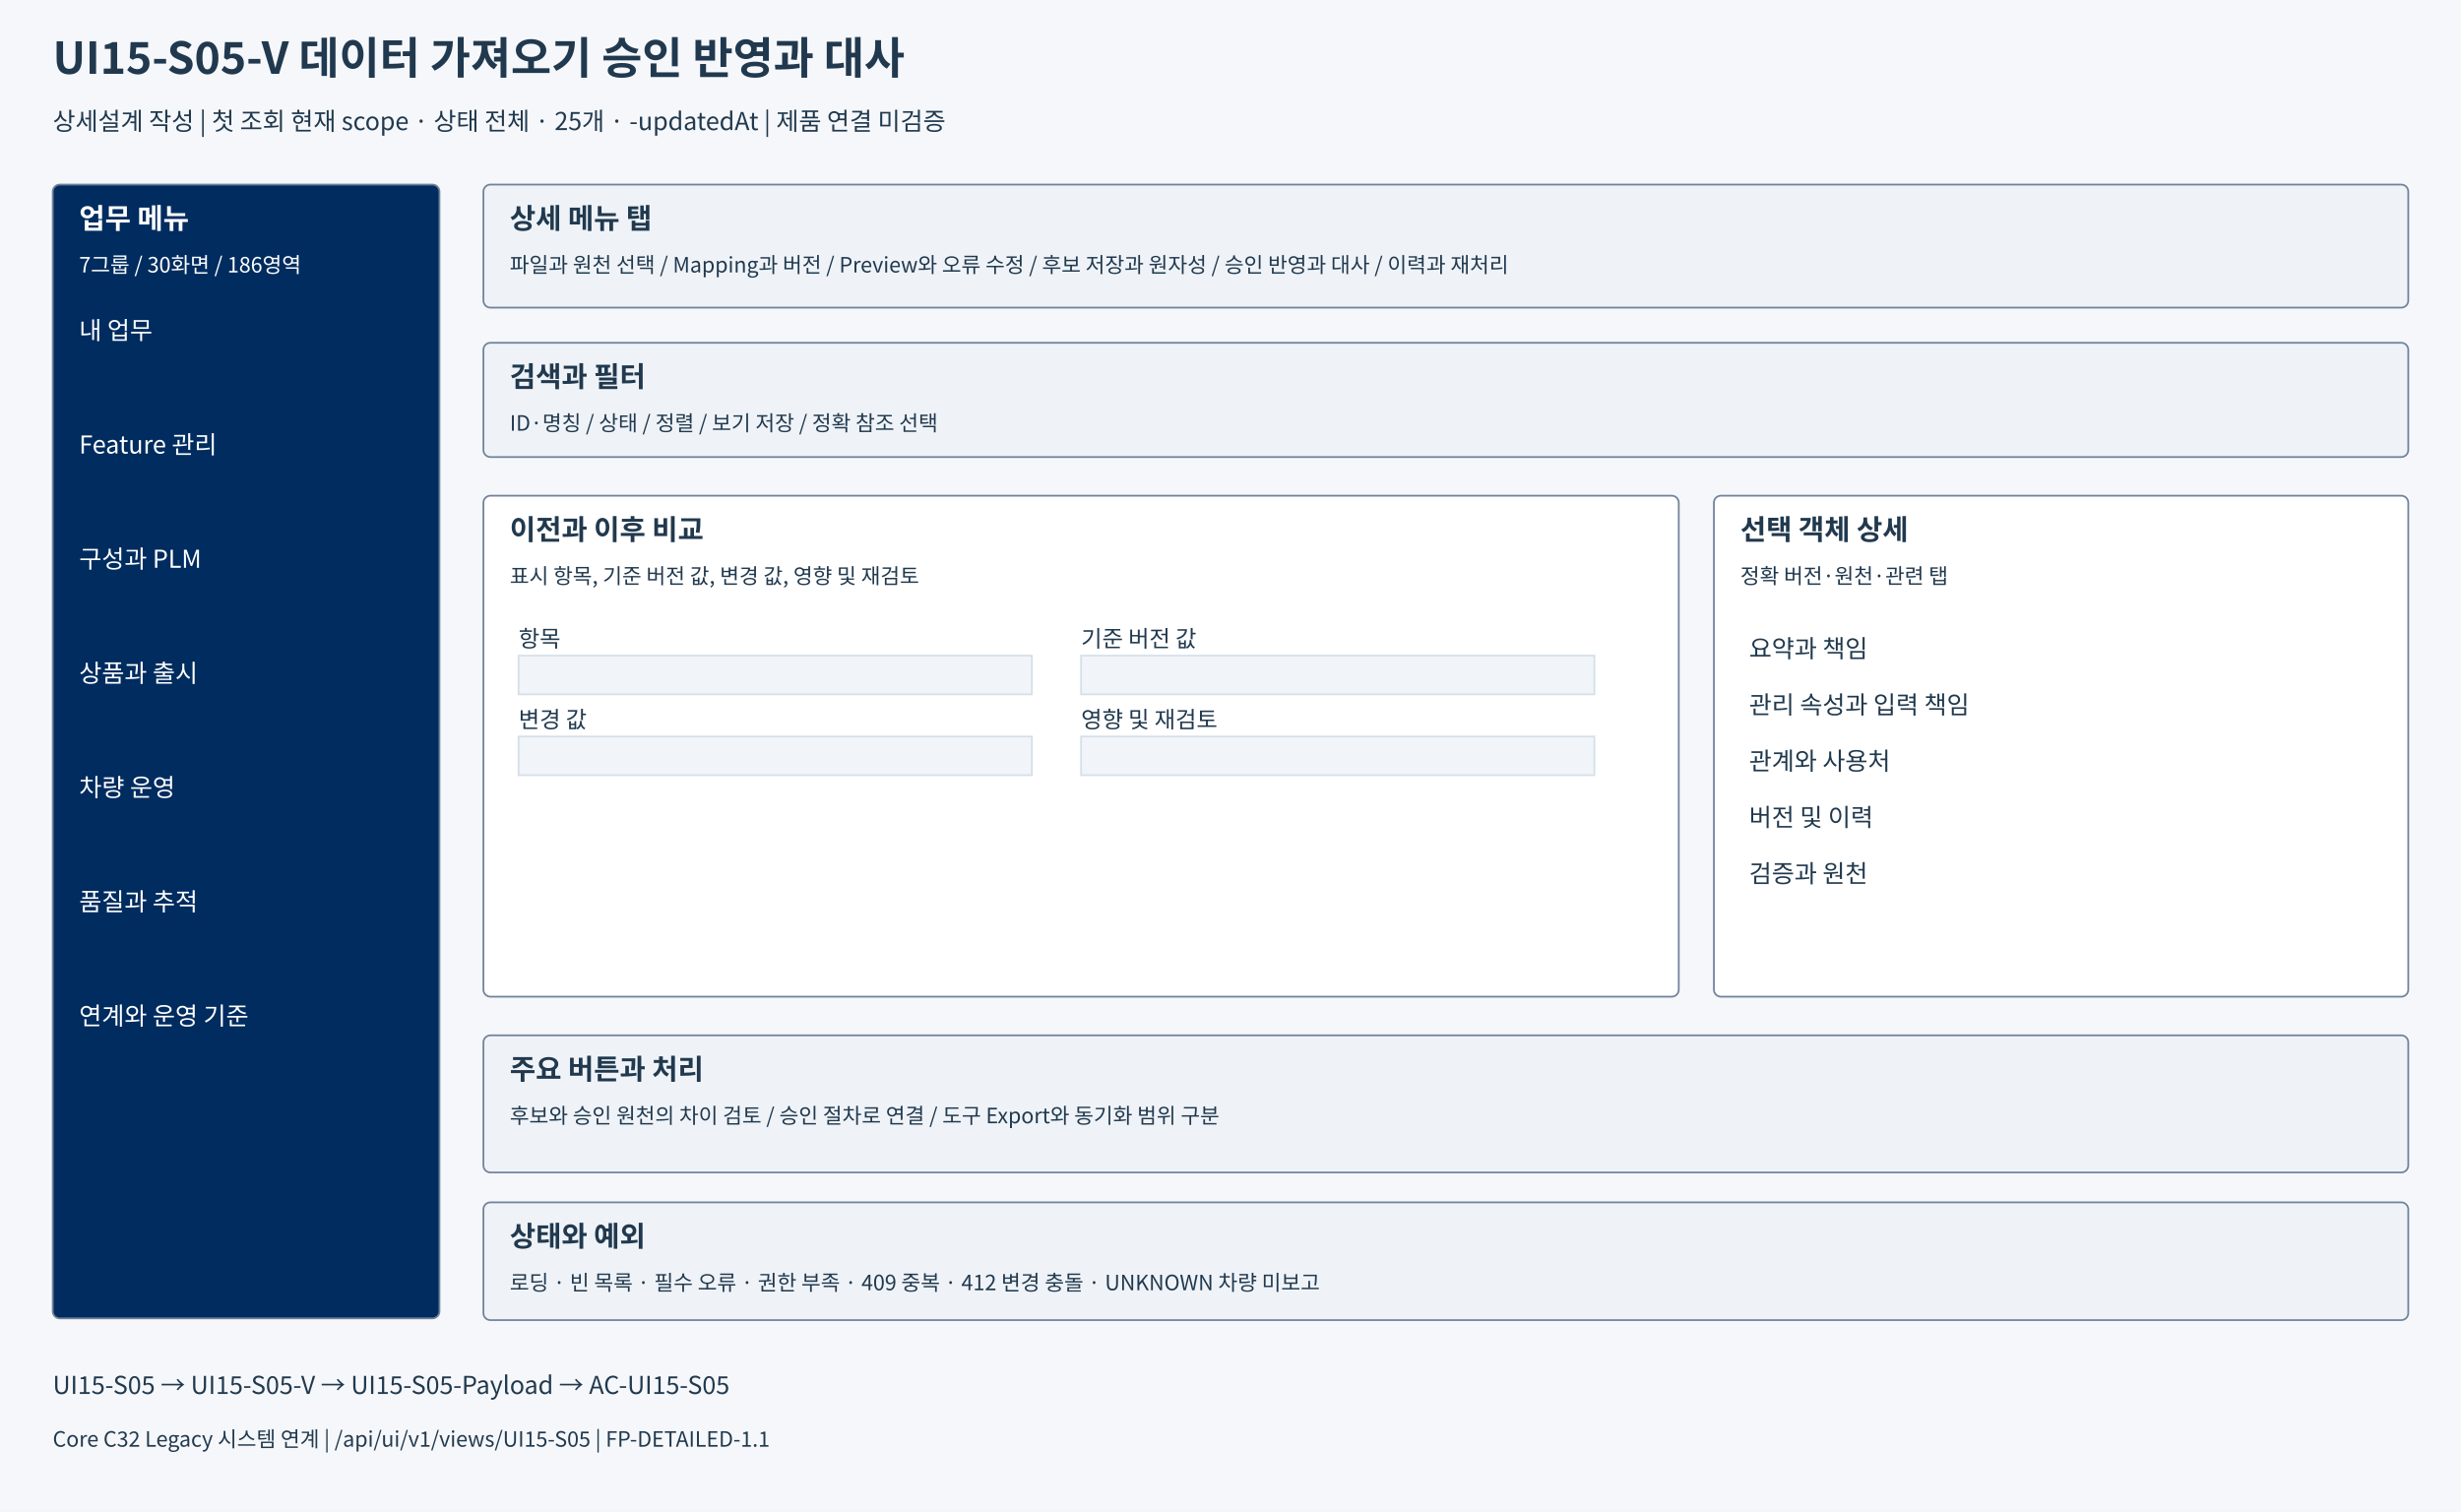
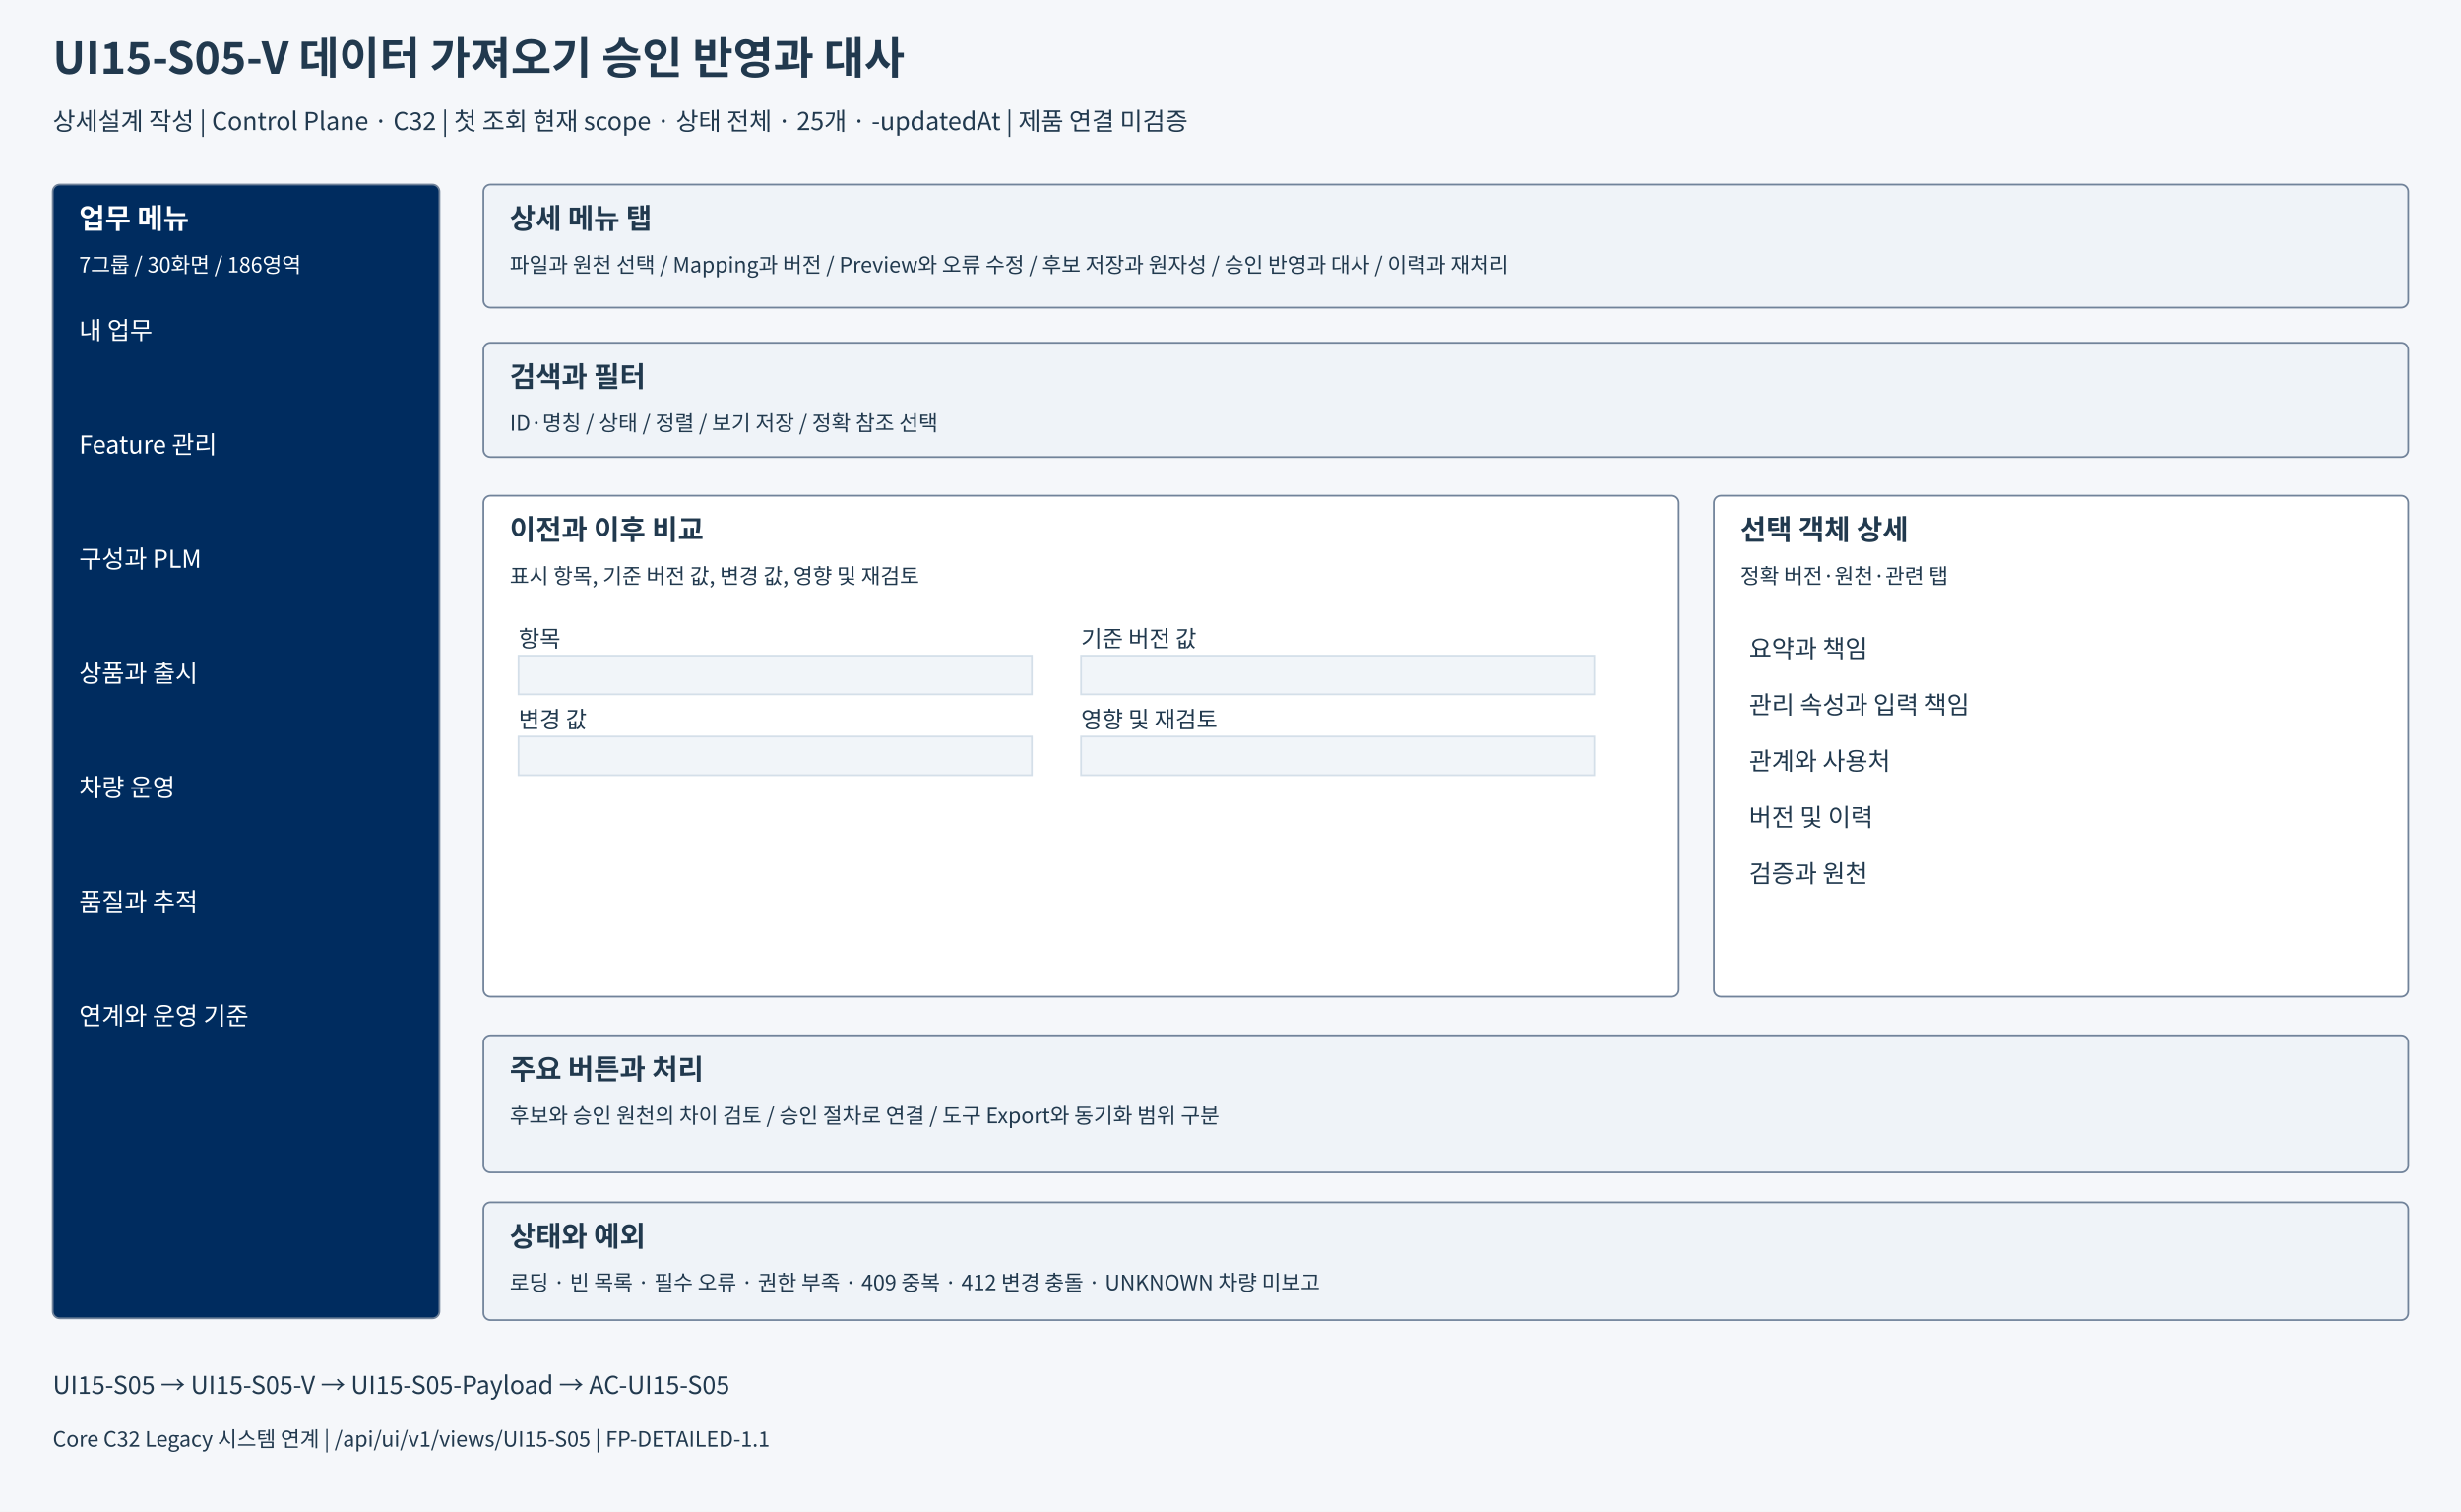
<svg xmlns="http://www.w3.org/2000/svg" width="1400" height="860" viewBox="0 0 1400 860">
  <rect width="1400" height="860" fill="#f5f7fa" />
  <text x="30" y="42" font-family="Noto Sans CJK KR,Arial,sans-serif" font-size="25" fill="#21394e" font-weight="bold">UI15-S05-V  데이터 가져오기  승인 반영과 대사</text>
-   <text x="30" y="74" font-family="Noto Sans CJK KR,Arial,sans-serif" font-size="14" fill="#21394e" font-weight="normal">상세설계 작성  |  첫 조회 현재 scope · 상태 전체 · 25개 · -updatedAt  |  제품 연결 미검증</text>
+   <text x="30" y="74" font-family="Noto Sans CJK KR,Arial,sans-serif" font-size="14" fill="#21394e" font-weight="normal">상세설계 작성  |  Control Plane · C32  |  첫 조회 현재 scope · 상태 전체 · 25개 · -updatedAt  |  제품 연결 미검증</text>
  <rect x="30" y="105" width="220" height="645" rx="4" fill="#002c5f" stroke="#71839a" />
  <text x="45" y="130" font-family="Noto Sans CJK KR,Arial,sans-serif" font-size="16" fill="white" font-weight="bold">업무 메뉴</text>
  <text x="45" y="155" font-family="Noto Sans CJK KR,Arial,sans-serif" font-size="12" fill="white" font-weight="normal">7그룹 / 30화면 / 186영역</text>
  <text x="45" y="193" font-family="Noto Sans CJK KR,Arial,sans-serif" font-size="14" fill="white" font-weight="normal">내 업무</text>
  <text x="45" y="258" font-family="Noto Sans CJK KR,Arial,sans-serif" font-size="14" fill="white" font-weight="normal">Feature 관리</text>
  <text x="45" y="323" font-family="Noto Sans CJK KR,Arial,sans-serif" font-size="14" fill="white" font-weight="normal">구성과 PLM</text>
  <text x="45" y="388" font-family="Noto Sans CJK KR,Arial,sans-serif" font-size="14" fill="white" font-weight="normal">상품과 출시</text>
  <text x="45" y="453" font-family="Noto Sans CJK KR,Arial,sans-serif" font-size="14" fill="white" font-weight="normal">차량 운영</text>
  <text x="45" y="518" font-family="Noto Sans CJK KR,Arial,sans-serif" font-size="14" fill="white" font-weight="normal">품질과 추적</text>
  <text x="45" y="583" font-family="Noto Sans CJK KR,Arial,sans-serif" font-size="14" fill="white" font-weight="normal">연계와 운영 기준</text>
  <rect x="275" y="105" width="1095" height="70" rx="4" fill="#eff3f8" stroke="#71839a" />
  <text x="290" y="130" font-family="Noto Sans CJK KR,Arial,sans-serif" font-size="16" fill="#21394e" font-weight="bold">상세 메뉴 탭</text>
  <text x="290" y="155" font-family="Noto Sans CJK KR,Arial,sans-serif" font-size="12" fill="#21394e" font-weight="normal">파일과 원천 선택  /  Mapping과 버전  /  Preview와 오류 수정  /  후보 저장과 원자성  /  승인 반영과 대사  /  이력과 재처리</text>
  <rect x="275" y="195" width="1095" height="65" rx="4" fill="#eff3f8" stroke="#71839a" />
  <text x="290" y="220" font-family="Noto Sans CJK KR,Arial,sans-serif" font-size="16" fill="#21394e" font-weight="bold">검색과 필터</text>
  <text x="290" y="245" font-family="Noto Sans CJK KR,Arial,sans-serif" font-size="12" fill="#21394e" font-weight="normal">ID·명칭  /  상태  /  정렬  /  보기 저장  /  정확 참조 선택</text>
  <rect x="275" y="282" width="680" height="285" rx="4" fill="white" stroke="#71839a" />
  <text x="290" y="307" font-family="Noto Sans CJK KR,Arial,sans-serif" font-size="16" fill="#21394e" font-weight="bold">이전과 이후 비교</text>
  <text x="290" y="332" font-family="Noto Sans CJK KR,Arial,sans-serif" font-size="12" fill="#21394e" font-weight="normal">표시 항목, 기준 버전 값, 변경 값, 영향 및 재검토</text>
  <text x="295" y="368" font-family="Noto Sans CJK KR,Arial,sans-serif" font-size="13" fill="#21394e" font-weight="normal">항목</text>
  <rect x="295" y="373" width="292" height="22" fill="#f1f5f9" stroke="#d4dfe9" />
  <text x="615" y="368" font-family="Noto Sans CJK KR,Arial,sans-serif" font-size="13" fill="#21394e" font-weight="normal">기준 버전 값</text>
  <rect x="615" y="373" width="292" height="22" fill="#f1f5f9" stroke="#d4dfe9" />
  <text x="295" y="414" font-family="Noto Sans CJK KR,Arial,sans-serif" font-size="13" fill="#21394e" font-weight="normal">변경 값</text>
  <rect x="295" y="419" width="292" height="22" fill="#f1f5f9" stroke="#d4dfe9" />
  <text x="615" y="414" font-family="Noto Sans CJK KR,Arial,sans-serif" font-size="13" fill="#21394e" font-weight="normal">영향 및 재검토</text>
  <rect x="615" y="419" width="292" height="22" fill="#f1f5f9" stroke="#d4dfe9" />
  <rect x="975" y="282" width="395" height="285" rx="4" fill="white" stroke="#71839a" />
  <text x="990" y="307" font-family="Noto Sans CJK KR,Arial,sans-serif" font-size="16" fill="#21394e" font-weight="bold">선택 객체 상세</text>
  <text x="990" y="332" font-family="Noto Sans CJK KR,Arial,sans-serif" font-size="12" fill="#21394e" font-weight="normal">정확 버전·원천·관련 탭</text>
  <text x="995" y="374" font-family="Noto Sans CJK KR,Arial,sans-serif" font-size="14" fill="#21394e" font-weight="normal">요약과 책임</text>
  <text x="995" y="406" font-family="Noto Sans CJK KR,Arial,sans-serif" font-size="14" fill="#21394e" font-weight="normal">관리 속성과 입력 책임</text>
  <text x="995" y="438" font-family="Noto Sans CJK KR,Arial,sans-serif" font-size="14" fill="#21394e" font-weight="normal">관계와 사용처</text>
  <text x="995" y="470" font-family="Noto Sans CJK KR,Arial,sans-serif" font-size="14" fill="#21394e" font-weight="normal">버전 및 이력</text>
  <text x="995" y="502" font-family="Noto Sans CJK KR,Arial,sans-serif" font-size="14" fill="#21394e" font-weight="normal">검증과 원천</text>
  <rect x="275" y="589" width="1095" height="78" rx="4" fill="#eff3f8" stroke="#71839a" />
  <text x="290" y="614" font-family="Noto Sans CJK KR,Arial,sans-serif" font-size="16" fill="#21394e" font-weight="bold">주요 버튼과 처리</text>
  <text x="290" y="639" font-family="Noto Sans CJK KR,Arial,sans-serif" font-size="12" fill="#21394e" font-weight="normal">후보와 승인 원천의 차이 검토 / 승인 절차로 연결 / 도구 Export와 동기화 범위 구분</text>
  <rect x="275" y="684" width="1095" height="67" rx="4" fill="#eff3f8" stroke="#71839a" />
  <text x="290" y="709" font-family="Noto Sans CJK KR,Arial,sans-serif" font-size="16" fill="#21394e" font-weight="bold">상태와 예외</text>
  <text x="290" y="734" font-family="Noto Sans CJK KR,Arial,sans-serif" font-size="12" fill="#21394e" font-weight="normal">로딩 · 빈 목록 · 필수 오류 · 권한 부족 · 409 중복 · 412 변경 충돌 · UNKNOWN 차량 미보고</text>
  <text x="30" y="793" font-family="Noto Sans CJK KR,Arial,sans-serif" font-size="14" fill="#21394e" font-weight="normal">UI15-S05 → UI15-S05-V → UI15-S05-Payload → AC-UI15-S05</text>
  <text x="30" y="823" font-family="Noto Sans CJK KR,Arial,sans-serif" font-size="12" fill="#21394e" font-weight="normal">Core C32 Legacy 시스템 연계   |   /api/ui/v1/views/UI15-S05   |   FP-DETAILED-1.1</text>
</svg>
